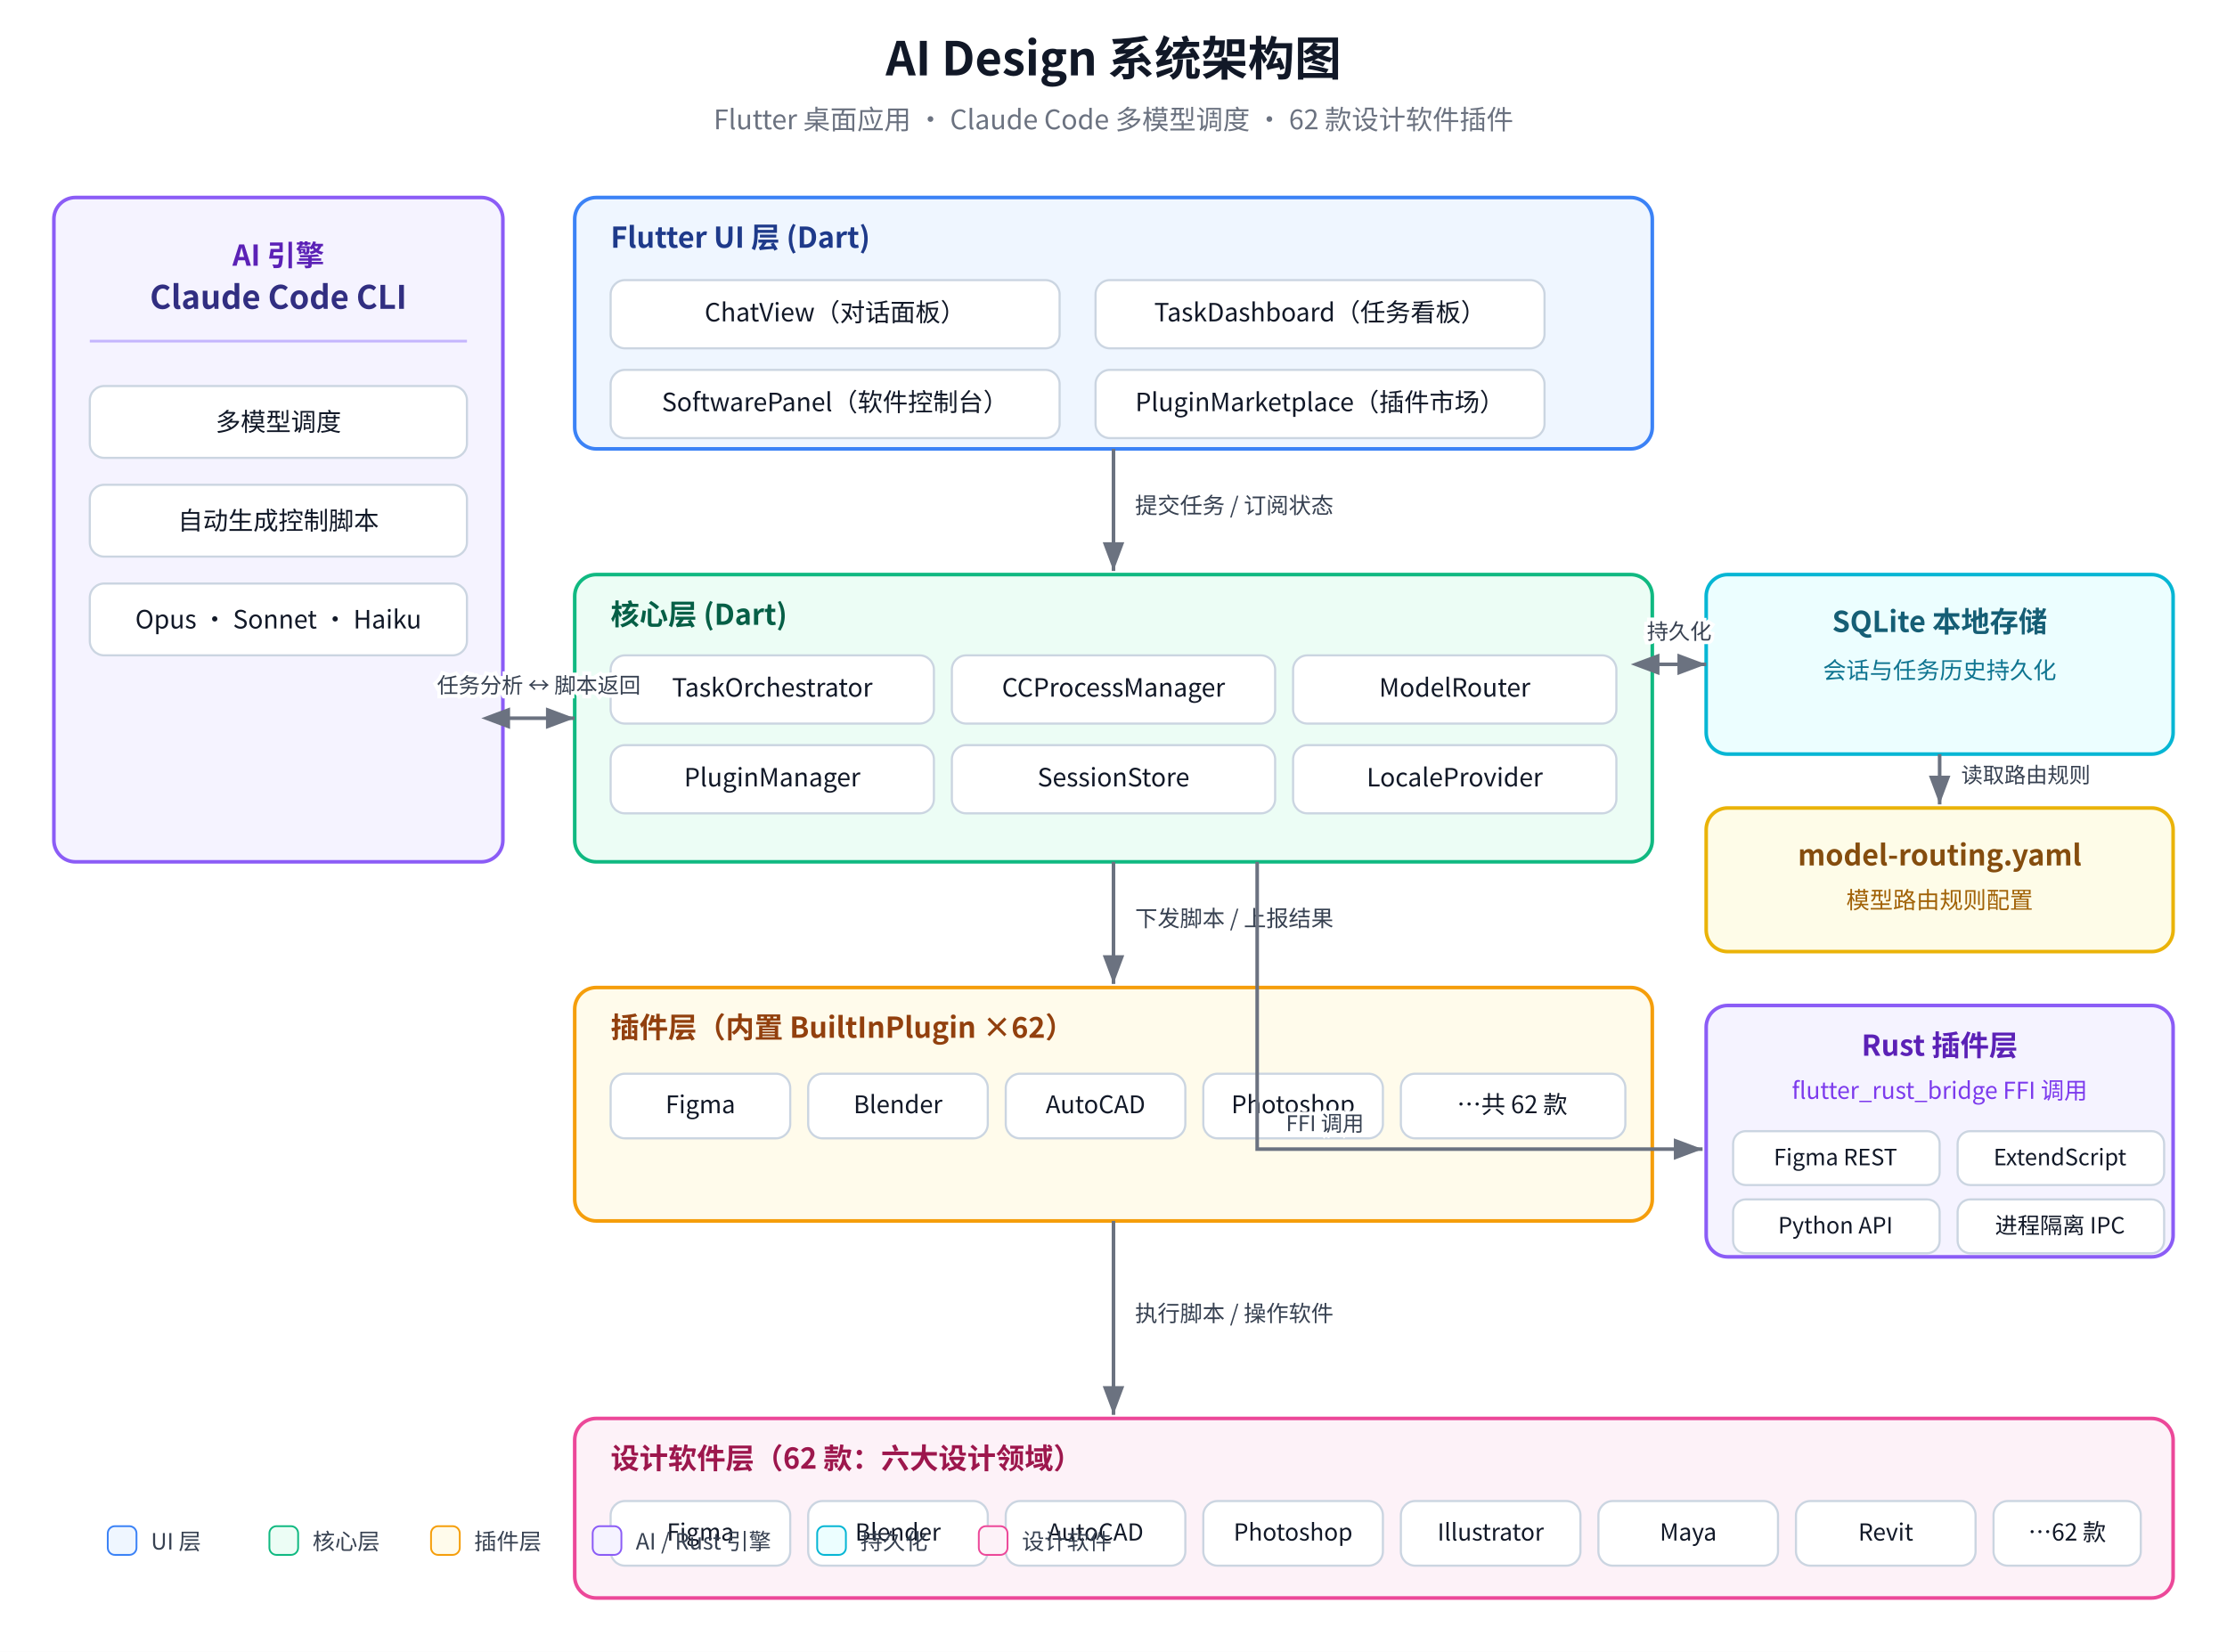
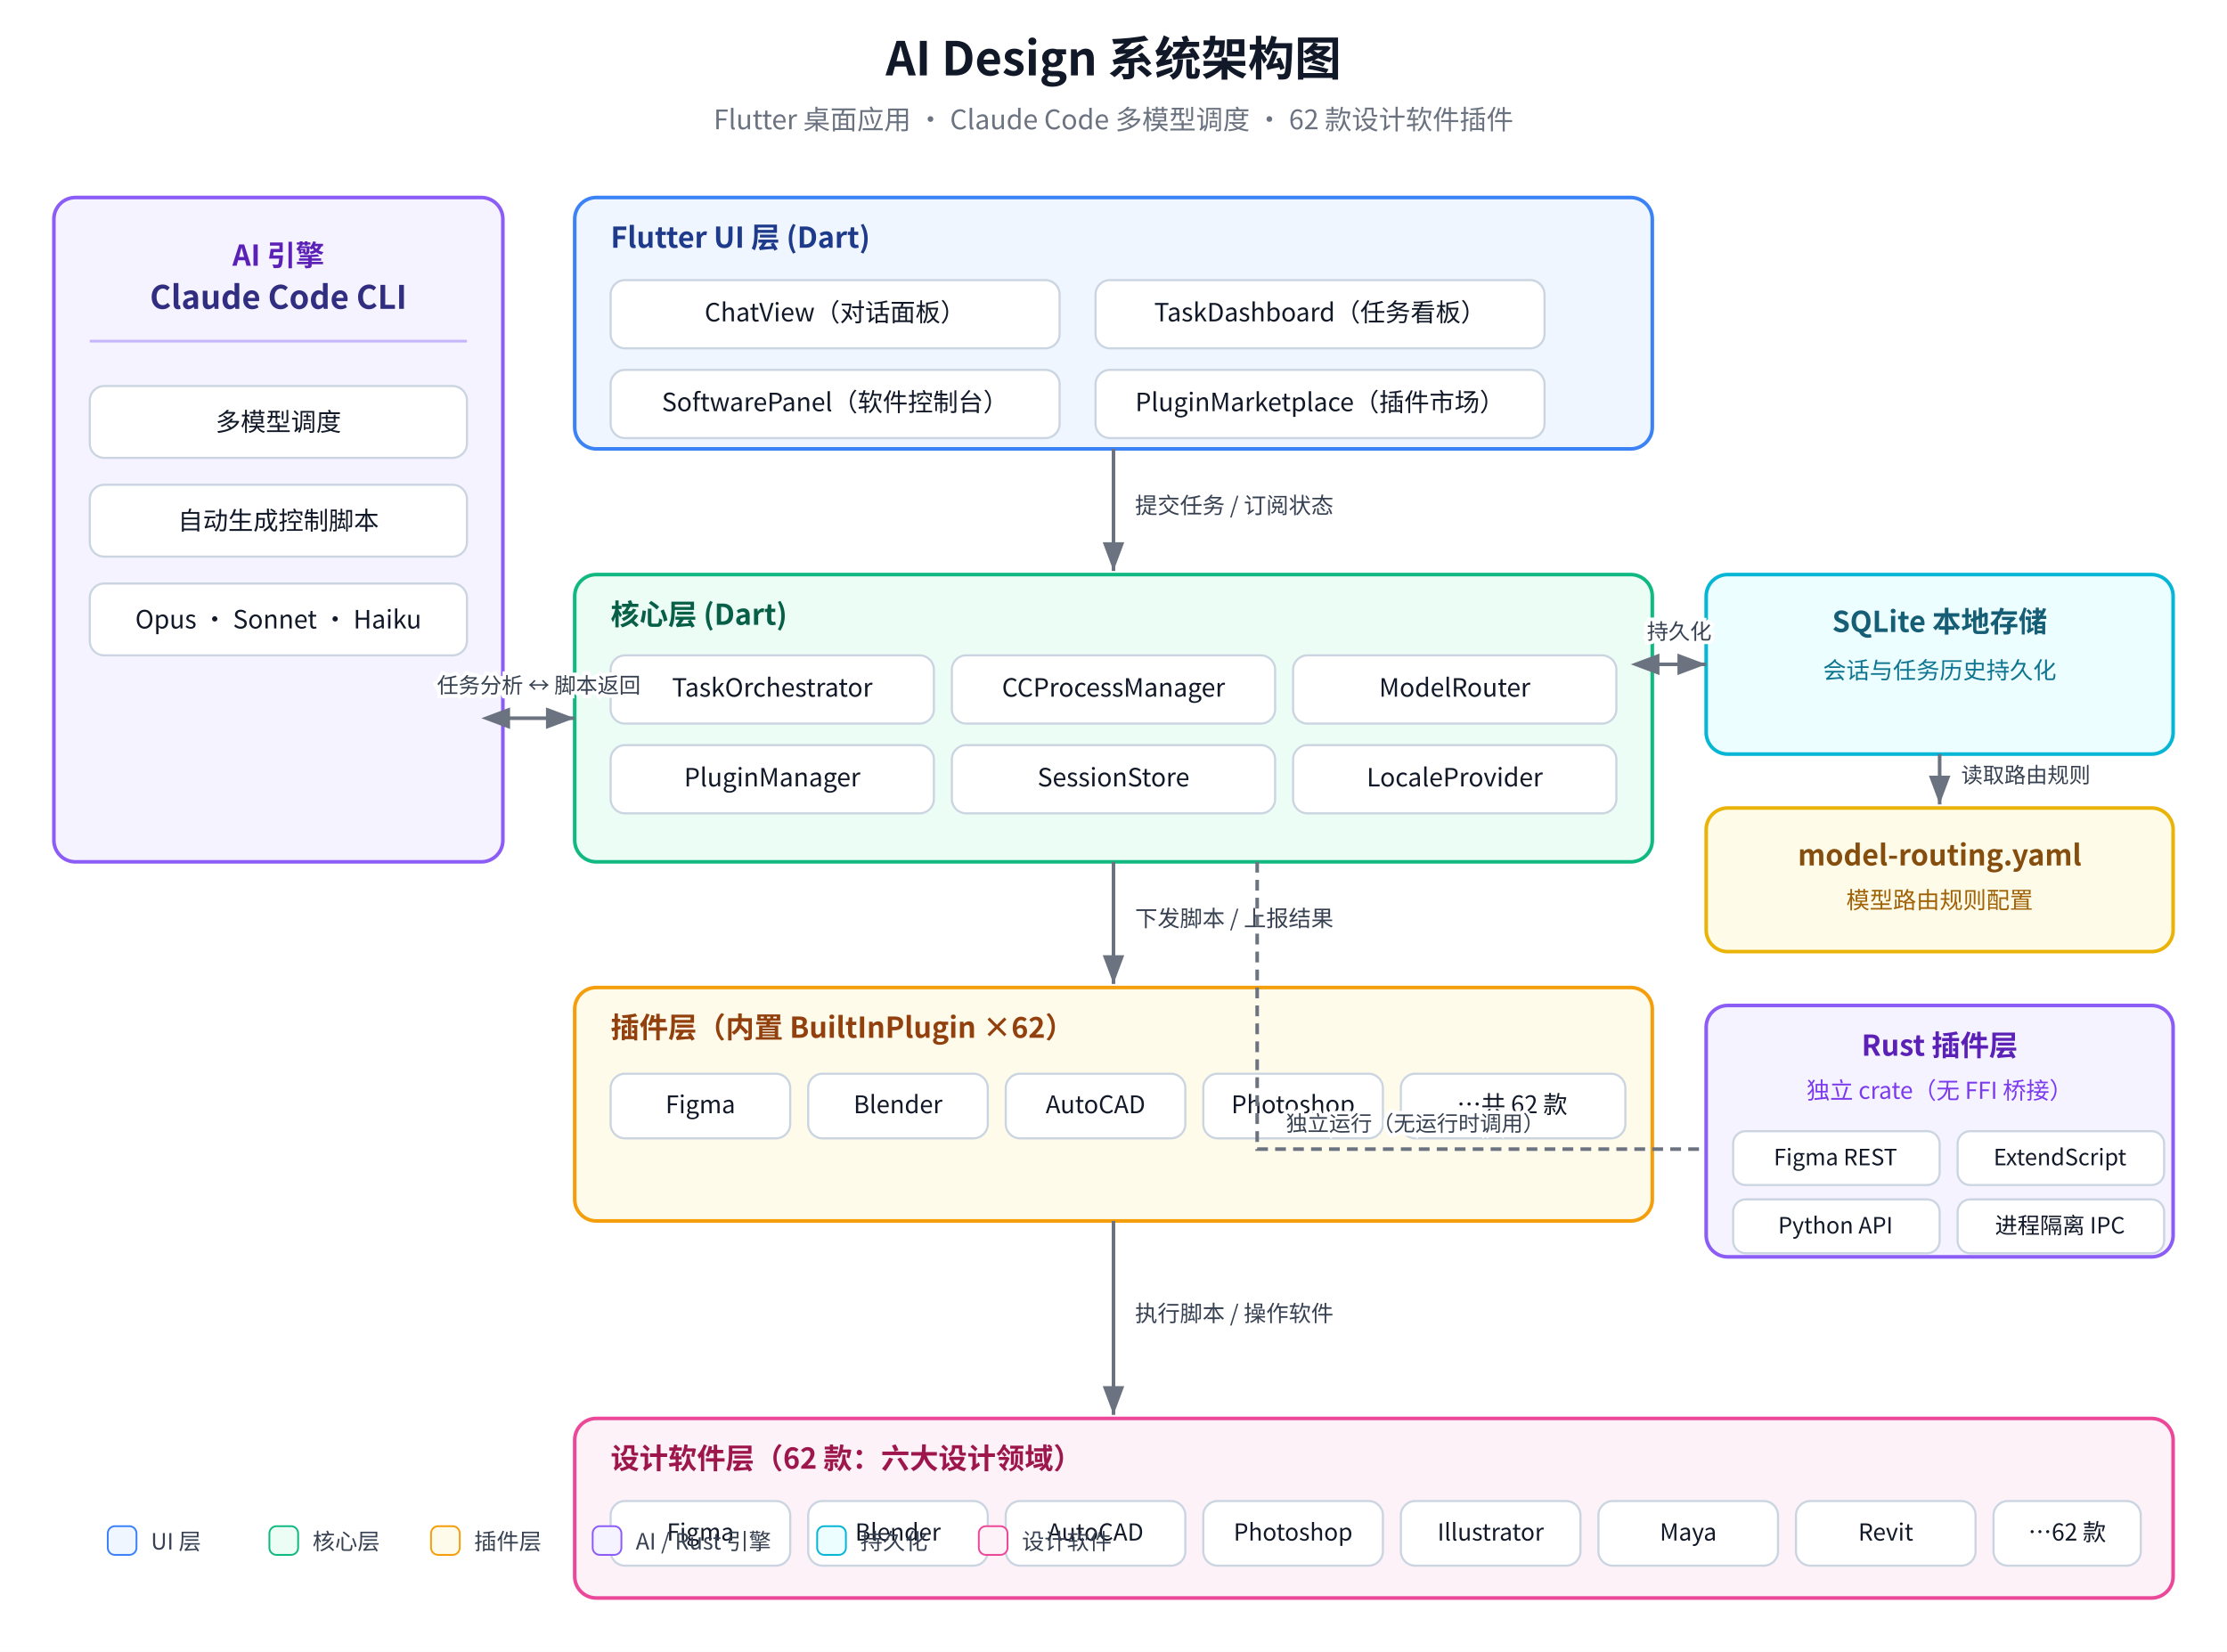
<svg xmlns="http://www.w3.org/2000/svg" width="1240" height="920" viewBox="0 0 1240 920" font-family="'PingFang SC','Microsoft YaHei','Noto Sans CJK SC',Arial,sans-serif">
  <defs>
    <marker id="arrow" markerWidth="10" markerHeight="10" refX="8" refY="3" orient="auto">
      <path d="M0,0 L8,3 L0,6 Z" fill="#6b7280" />
    </marker>
    <marker id="arrowRev" markerWidth="10" markerHeight="10" refX="2" refY="3" orient="auto-start-reverse">
      <path d="M0,0 L8,3 L0,6 Z" fill="#6b7280" />
    </marker>
    <style>
      .halo { paint-order: stroke; stroke: #ffffff; stroke-width: 4px; }
      .chip { fill: #ffffff; stroke: #cbd5e1; stroke-width: 1.2; }
    </style>
  </defs>
  <rect width="1240" height="920" fill="#ffffff" />
  <text x="620" y="42" font-size="26" font-weight="bold" fill="#111827" text-anchor="middle">AI Design 系统架构图</text>
  <text x="620" y="72" font-size="15" fill="#6b7280" text-anchor="middle">Flutter 桌面应用 · Claude Code 多模型调度 · 62 款设计软件插件</text>
  <rect x="30" y="110" width="250" height="370" rx="12" fill="#f5f3ff" stroke="#8b5cf6" stroke-width="2" />
  <text x="155" y="148" font-size="16" font-weight="bold" fill="#5b21b6" text-anchor="middle">AI 引擎</text>
  <text x="155" y="172" font-size="18" font-weight="bold" fill="#312e81" text-anchor="middle">Claude Code CLI</text>
  <line x1="50" y1="190" x2="260" y2="190" stroke="#c4b5fd" stroke-width="1.5" />
  <g font-size="14" fill="#111827" text-anchor="middle">
    <rect class="chip" x="50" y="215" width="210" height="40" rx="8" />
    <text x="155" y="240">多模型调度</text>
    <rect class="chip" x="50" y="270" width="210" height="40" rx="8" />
    <text x="155" y="295">自动生成控制脚本</text>
    <rect class="chip" x="50" y="325" width="210" height="40" rx="8" />
    <text x="155" y="350">Opus · Sonnet · Haiku</text>
  </g>
  <rect x="320" y="110" width="600" height="140" rx="12" fill="#eff6ff" stroke="#3b82f6" stroke-width="2" />
  <text x="340" y="138" font-size="16" font-weight="bold" fill="#1e3a8a">Flutter UI 层 (Dart)</text>
  <g font-size="14" fill="#111827" text-anchor="middle">
    <rect class="chip" x="340" y="156" width="250" height="38" rx="8" />
    <text x="465" y="179">ChatView（对话面板）</text>
    <rect class="chip" x="610" y="156" width="250" height="38" rx="8" />
    <text x="735" y="179">TaskDashboard（任务看板）</text>
    <rect class="chip" x="340" y="206" width="250" height="38" rx="8" />
    <text x="465" y="229">SoftwarePanel（软件控制台）</text>
    <rect class="chip" x="610" y="206" width="250" height="38" rx="8" />
    <text x="735" y="229">PluginMarketplace（插件市场）</text>
  </g>
  <line x1="620" y1="250" x2="620" y2="318" stroke="#6b7280" stroke-width="2" marker-end="url(#arrow)" />
  <text class="halo" x="632" y="286" font-size="12.5" fill="#374151">提交任务 / 订阅状态</text>
  <rect x="320" y="320" width="600" height="160" rx="12" fill="#ecfdf5" stroke="#10b981" stroke-width="2" />
  <text x="340" y="348" font-size="16" font-weight="bold" fill="#065f46">核心层 (Dart)</text>
  <g font-size="14" fill="#111827" text-anchor="middle">
    <rect class="chip" x="340" y="365" width="180" height="38" rx="8" />
    <text x="430" y="388">TaskOrchestrator</text>
    <rect class="chip" x="530" y="365" width="180" height="38" rx="8" />
    <text x="620" y="388">CCProcessManager</text>
    <rect class="chip" x="720" y="365" width="180" height="38" rx="8" />
    <text x="810" y="388">ModelRouter</text>
    <rect class="chip" x="340" y="415" width="180" height="38" rx="8" />
    <text x="430" y="438">PluginManager</text>
    <rect class="chip" x="530" y="415" width="180" height="38" rx="8" />
    <text x="620" y="438">SessionStore</text>
    <rect class="chip" x="720" y="415" width="180" height="38" rx="8" />
    <text x="810" y="438">LocaleProvider</text>
  </g>
  <line x1="620" y1="480" x2="620" y2="548" stroke="#6b7280" stroke-width="2" marker-end="url(#arrow)" />
  <text class="halo" x="632" y="516" font-size="12.5" fill="#374151">下发脚本 / 上报结果</text>
  <rect x="320" y="550" width="600" height="130" rx="12" fill="#fffbeb" stroke="#f59e0b" stroke-width="2" />
  <text x="340" y="578" font-size="16" font-weight="bold" fill="#92400e">插件层（内置 BuiltInPlugin ×62）</text>
  <g font-size="13.5" fill="#111827" text-anchor="middle">
    <rect class="chip" x="340" y="598" width="100" height="36" rx="8" />
    <text x="390" y="620">Figma</text>
    <rect class="chip" x="450" y="598" width="100" height="36" rx="8" />
    <text x="500" y="620">Blender</text>
    <rect class="chip" x="560" y="598" width="100" height="36" rx="8" />
    <text x="610" y="620">AutoCAD</text>
    <rect class="chip" x="670" y="598" width="100" height="36" rx="8" />
    <text x="720" y="620">Photoshop</text>
    <rect class="chip" x="780" y="598" width="125" height="36" rx="8" />
    <text x="842" y="620">…共 62 款</text>
  </g>
  <line x1="620" y1="680" x2="620" y2="788" stroke="#6b7280" stroke-width="2" marker-end="url(#arrow)" />
  <text class="halo" x="632" y="736" font-size="12.5" fill="#374151">执行脚本 / 操作软件</text>
  <rect x="320" y="790" width="890" height="100" rx="12" fill="#fdf2f8" stroke="#ec4899" stroke-width="2" />
  <text x="340" y="818" font-size="16" font-weight="bold" fill="#9d174d">设计软件层（62 款：六大设计领域）</text>
  <g font-size="13" fill="#111827" text-anchor="middle">
    <rect class="chip" x="340" y="836" width="100" height="36" rx="8" />
    <text x="390" y="858">Figma</text>
    <rect class="chip" x="450" y="836" width="100" height="36" rx="8" />
    <text x="500" y="858">Blender</text>
    <rect class="chip" x="560" y="836" width="100" height="36" rx="8" />
    <text x="610" y="858">AutoCAD</text>
    <rect class="chip" x="670" y="836" width="100" height="36" rx="8" />
    <text x="720" y="858">Photoshop</text>
    <rect class="chip" x="780" y="836" width="100" height="36" rx="8" />
    <text x="830" y="858">Illustrator</text>
    <rect class="chip" x="890" y="836" width="100" height="36" rx="8" />
    <text x="940" y="858">Maya</text>
    <rect class="chip" x="1000" y="836" width="100" height="36" rx="8" />
    <text x="1050" y="858">Revit</text>
    <rect class="chip" x="1110" y="836" width="82" height="36" rx="8" />
    <text x="1151" y="858">…62 款</text>
  </g>
  <line x1="280" y1="400" x2="320" y2="400" stroke="#6b7280" stroke-width="2" marker-start="url(#arrowRev)" marker-end="url(#arrow)" />
  <text class="halo" x="300" y="386" font-size="12" fill="#374151" text-anchor="middle">任务分析 ↔ 脚本返回</text>
  <rect x="950" y="320" width="260" height="100" rx="12" fill="#ecfeff" stroke="#06b6d4" stroke-width="2" />
  <text x="1080" y="352" font-size="16" font-weight="bold" fill="#155e75" text-anchor="middle">SQLite 本地存储</text>
  <text x="1080" y="378" font-size="13" fill="#0e7490" text-anchor="middle">会话与任务历史持久化</text>
  <line x1="920" y1="370" x2="950" y2="370" stroke="#6b7280" stroke-width="2" marker-start="url(#arrowRev)" marker-end="url(#arrow)" />
  <text class="halo" x="935" y="356" font-size="12" fill="#374151" text-anchor="middle">持久化</text>
  <rect x="950" y="450" width="260" height="80" rx="12" fill="#fefce8" stroke="#eab308" stroke-width="2" />
  <text x="1080" y="482" font-size="16" font-weight="bold" fill="#854d0e" text-anchor="middle">model-routing.yaml</text>
  <text x="1080" y="506" font-size="13" fill="#a16207" text-anchor="middle">模型路由规则配置</text>
  <line x1="1080" y1="420" x2="1080" y2="448" stroke="#6b7280" stroke-width="2" marker-end="url(#arrow)" />
  <text class="halo" x="1092" y="436" font-size="12" fill="#374151">读取路由规则</text>
  <rect x="950" y="560" width="260" height="140" rx="12" fill="#f5f3ff" stroke="#8b5cf6" stroke-width="2" />
  <text x="1080" y="588" font-size="16" font-weight="bold" fill="#5b21b6" text-anchor="middle">Rust 插件层</text>
-   <text x="1080" y="612" font-size="13" fill="#7c3aed" text-anchor="middle">flutter_rust_bridge FFI 调用</text>
+   <text x="1080" y="612" font-size="13" fill="#7c3aed" text-anchor="middle">独立 crate（无 FFI 桥接）</text>
  <g font-size="12.5" fill="#111827" text-anchor="middle">
    <rect class="chip" x="965" y="630" width="115" height="30" rx="7" />
    <text x="1022" y="649">Figma REST</text>
    <rect class="chip" x="1090" y="630" width="115" height="30" rx="7" />
    <text x="1147" y="649">ExtendScript</text>
    <rect class="chip" x="965" y="668" width="115" height="30" rx="7" />
    <text x="1022" y="687">Python API</text>
    <rect class="chip" x="1090" y="668" width="115" height="30" rx="7" />
    <text x="1147" y="687">进程隔离 IPC</text>
  </g>
-   <path d="M 700 480 V 640 H 948" fill="none" stroke="#6b7280" stroke-width="2" marker-end="url(#arrow)" />
-   <text class="halo" x="716" y="630" font-size="12" fill="#374151">FFI 调用</text>
+   <path d="M 700 480 V 640 H 948" fill="none" stroke="#6b7280" stroke-width="2" stroke-dasharray="6 4" />
+   <text class="halo" x="716" y="630" font-size="12" fill="#374151">独立运行（无运行时调用）</text>
  <g font-size="12.5" fill="#374151">
    <rect x="60" y="850" width="16" height="16" rx="4" fill="#eff6ff" stroke="#3b82f6" />
    <text x="84" y="863">UI 层</text>
    <rect x="150" y="850" width="16" height="16" rx="4" fill="#ecfdf5" stroke="#10b981" />
    <text x="174" y="863">核心层</text>
    <rect x="240" y="850" width="16" height="16" rx="4" fill="#fffbeb" stroke="#f59e0b" />
    <text x="264" y="863">插件层</text>
    <rect x="330" y="850" width="16" height="16" rx="4" fill="#f5f3ff" stroke="#8b5cf6" />
    <text x="354" y="863">AI / Rust 引擎</text>
    <rect x="455" y="850" width="16" height="16" rx="4" fill="#ecfeff" stroke="#06b6d4" />
    <text x="479" y="863">持久化</text>
    <rect x="545" y="850" width="16" height="16" rx="4" fill="#fdf2f8" stroke="#ec4899" />
    <text x="569" y="863">设计软件</text>
  </g>
</svg>
